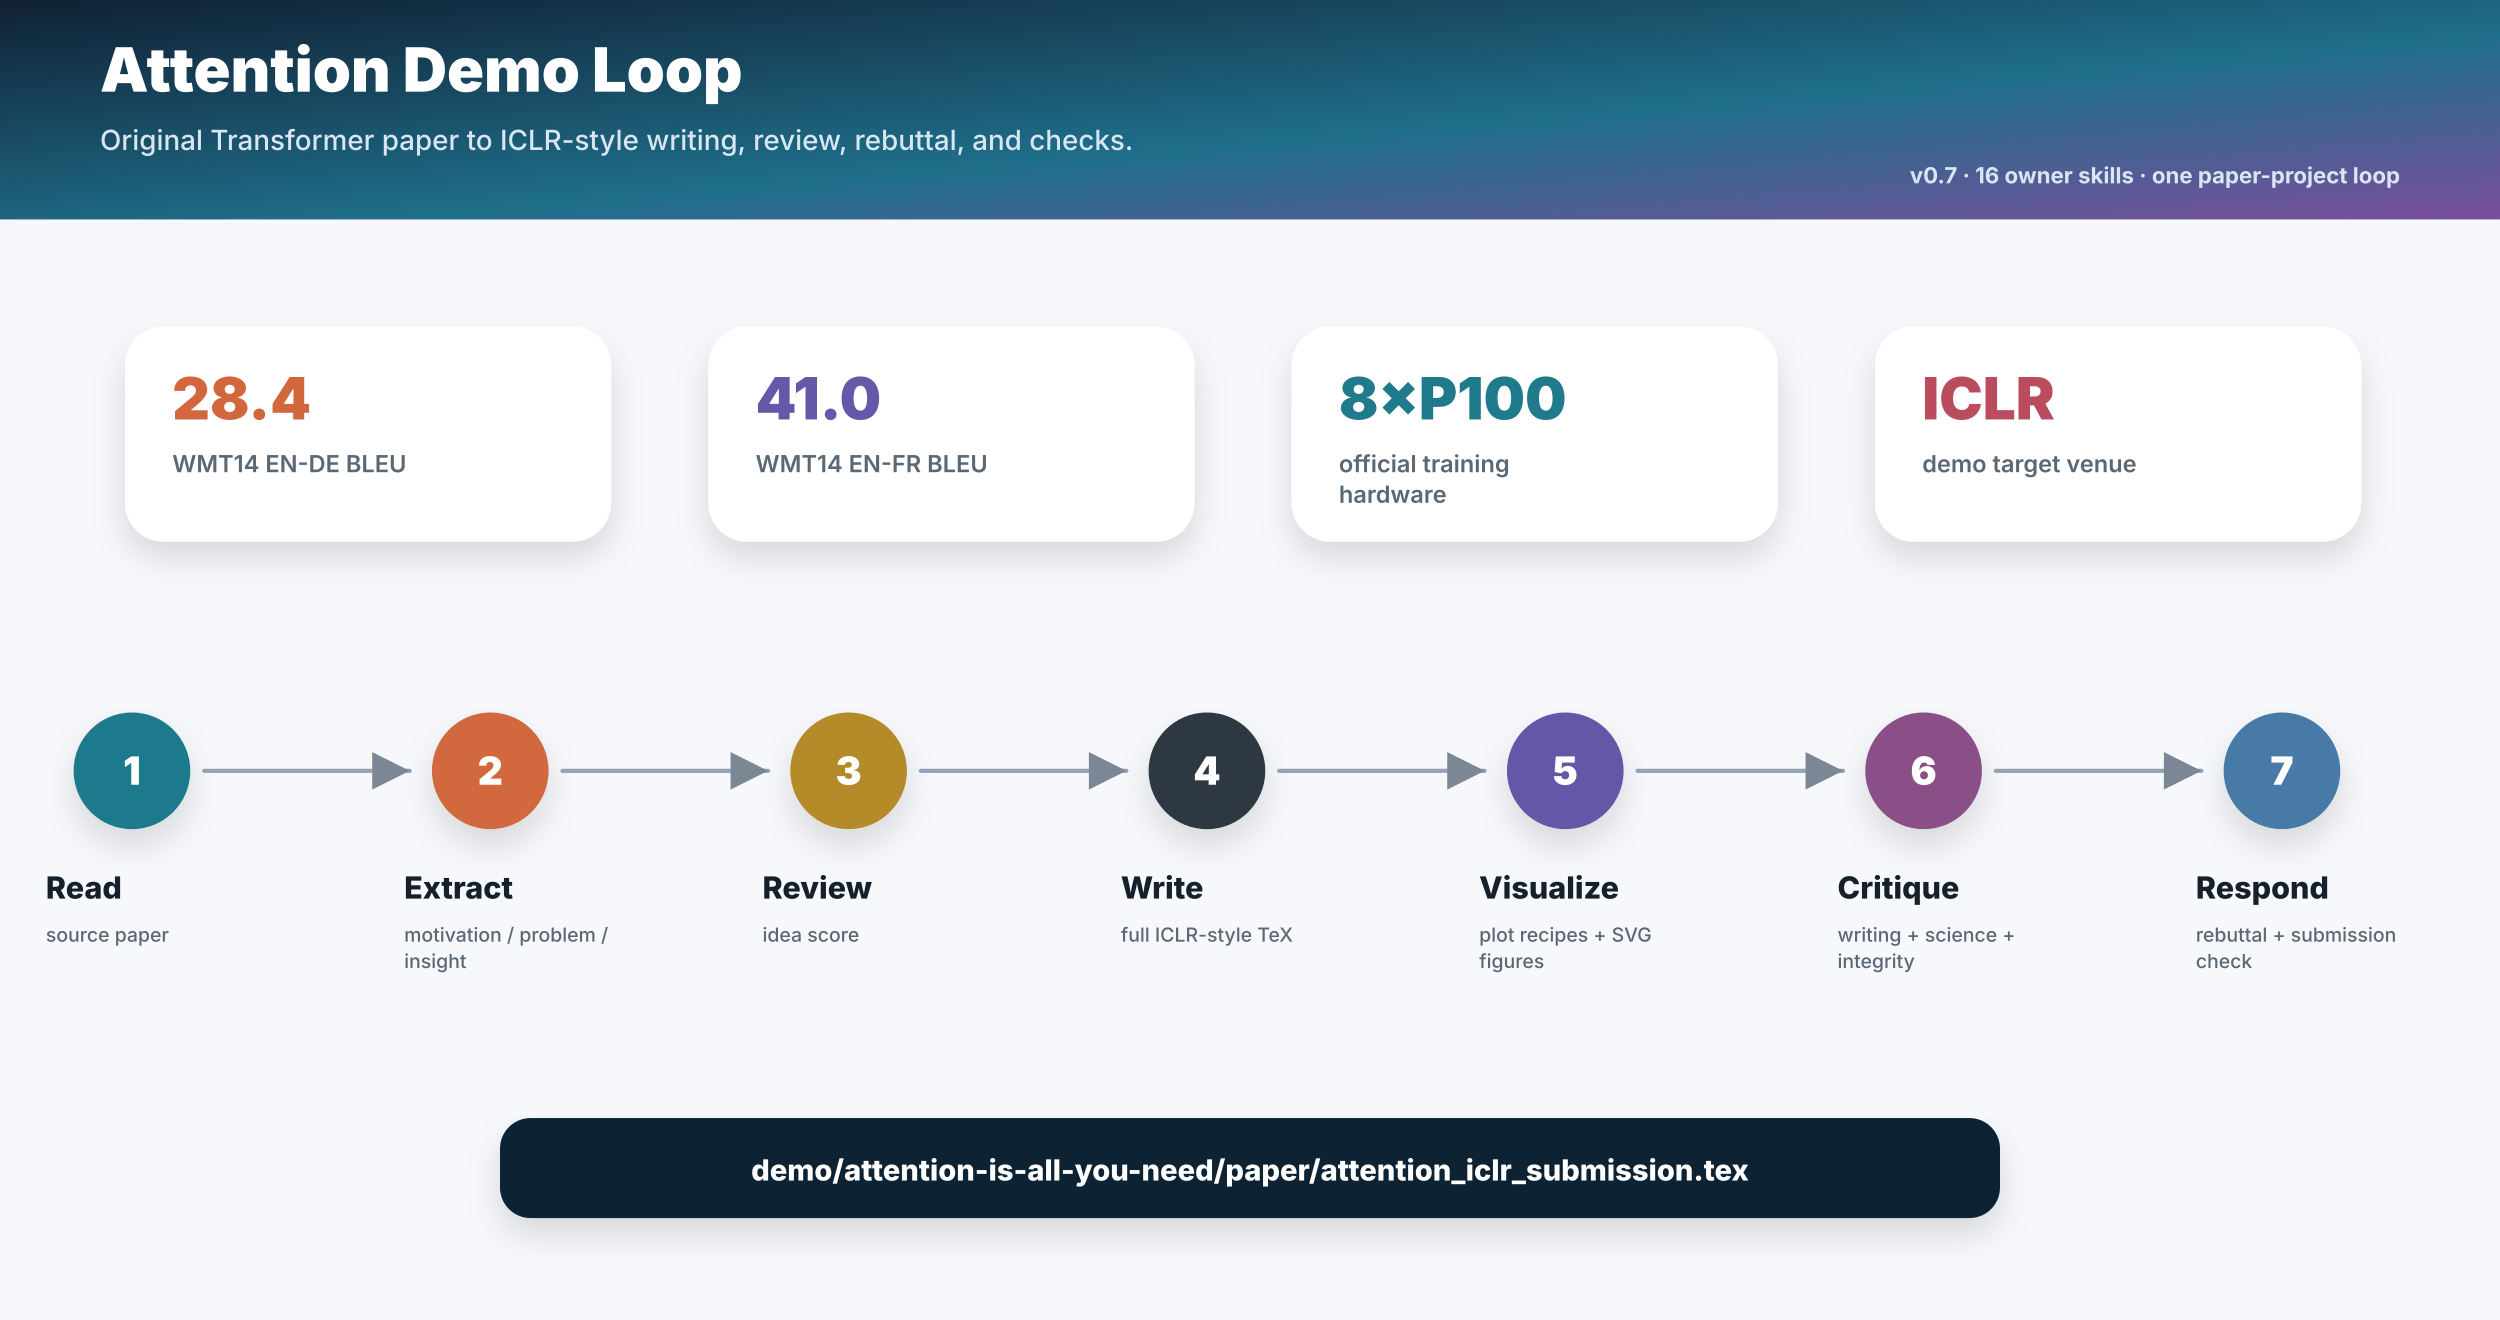
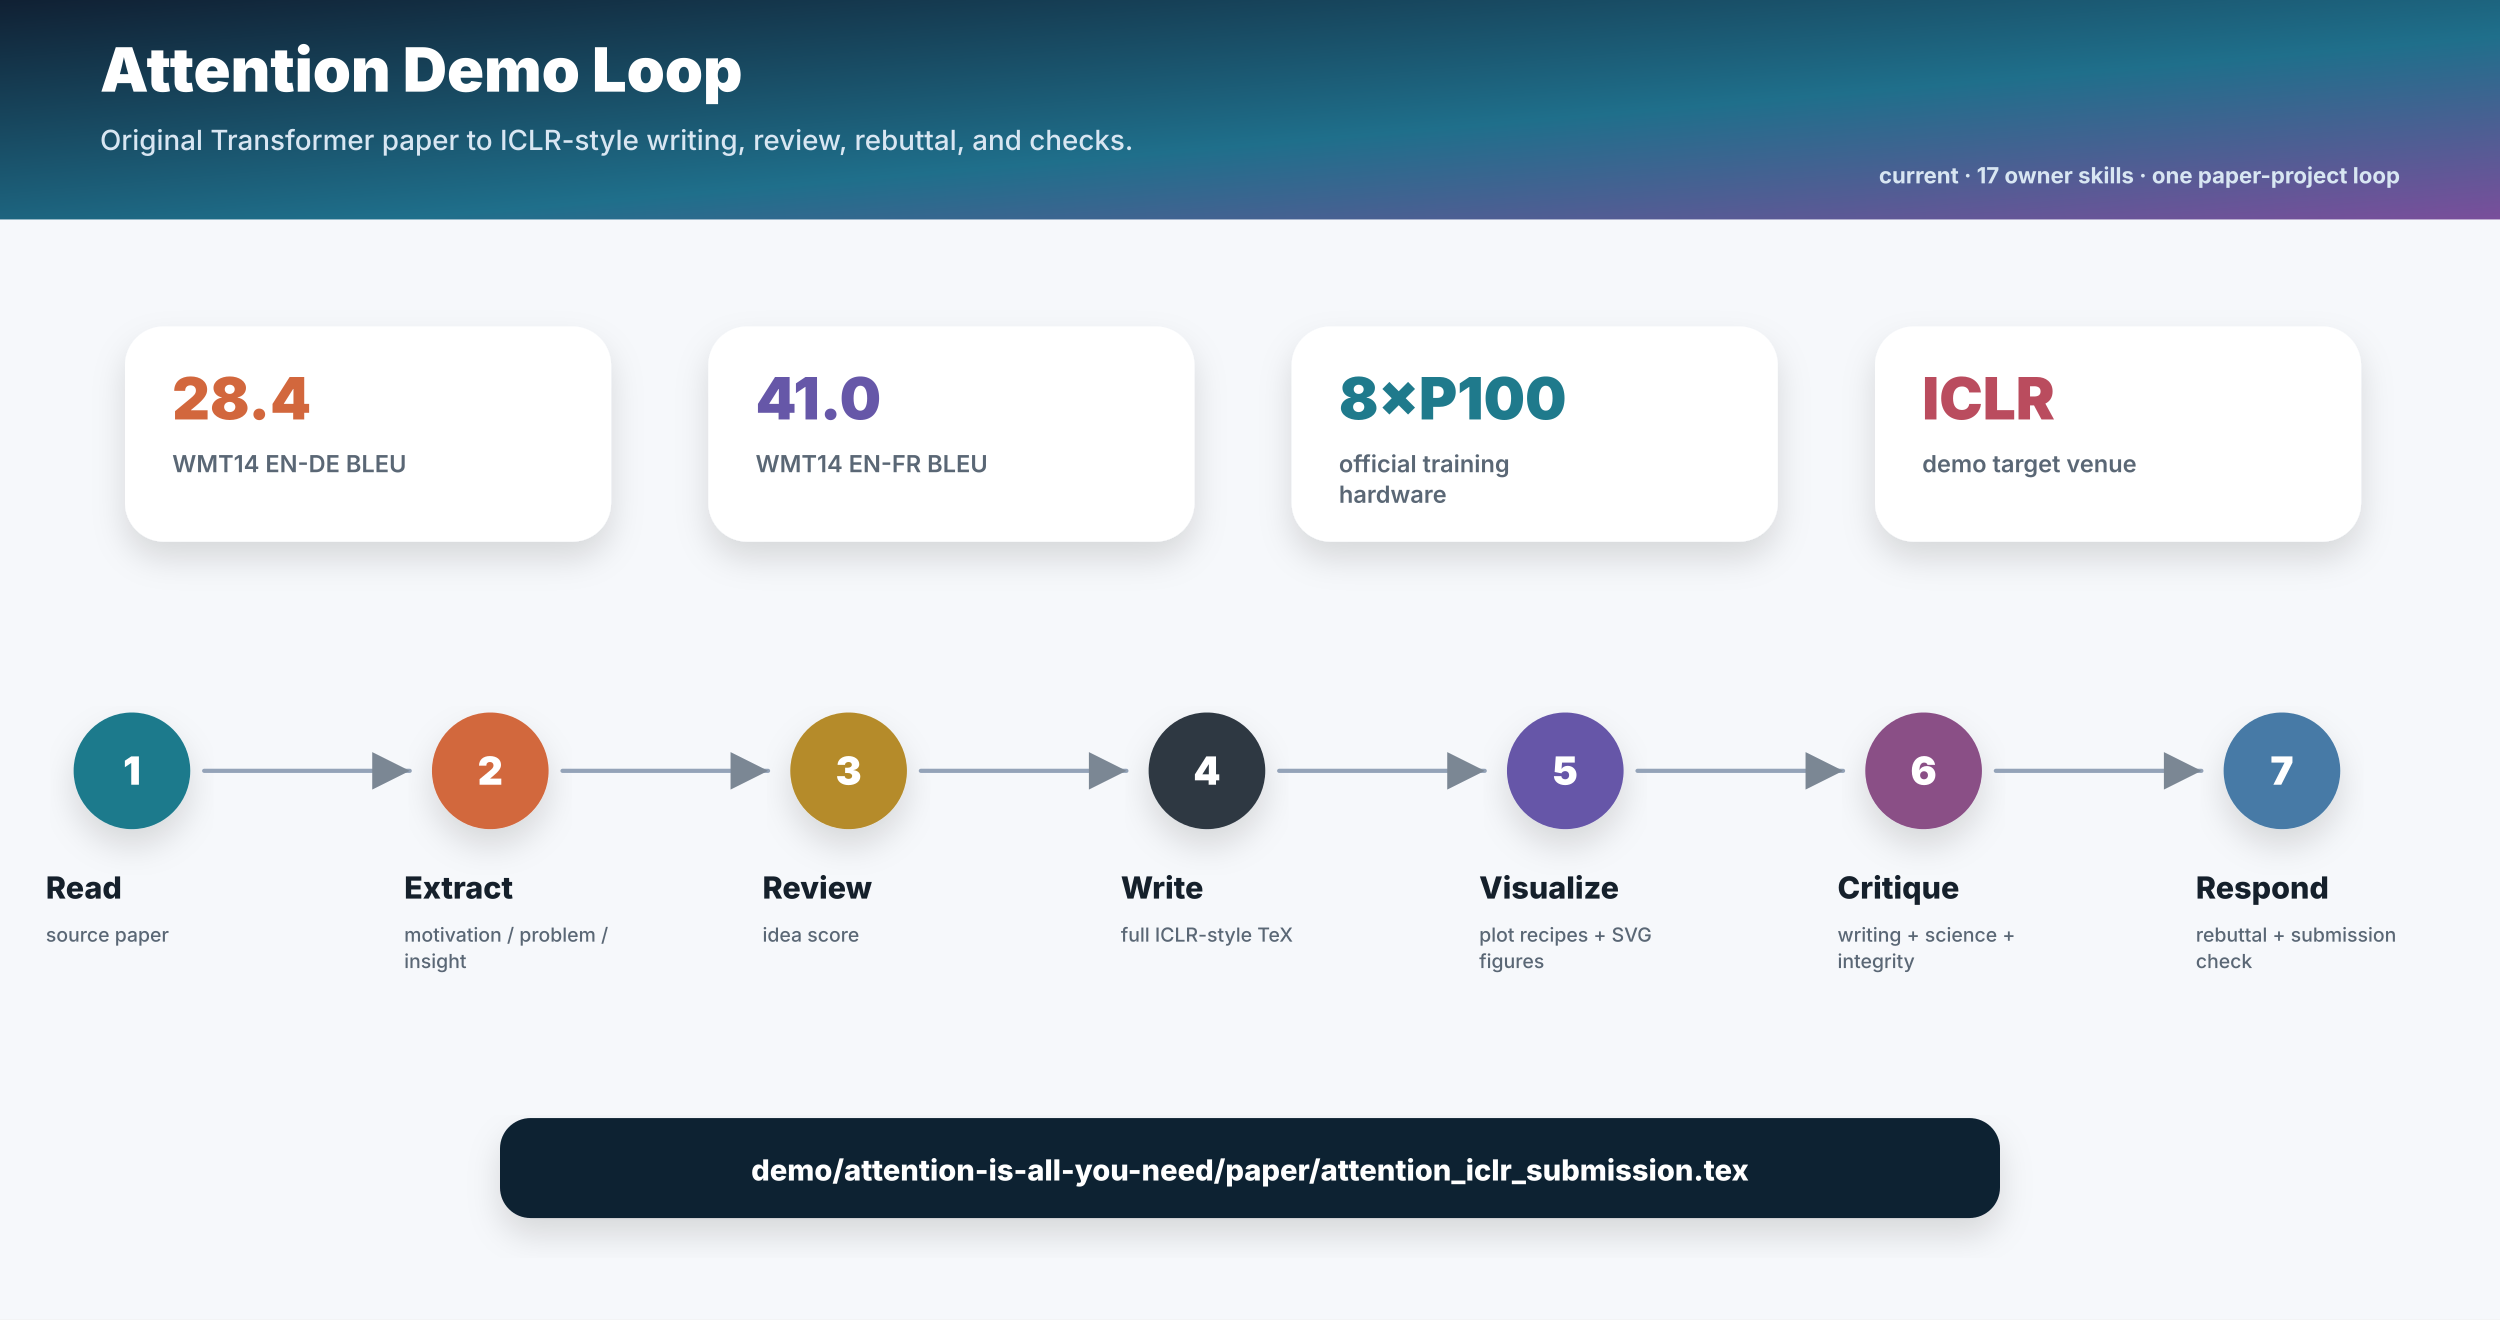
<svg xmlns="http://www.w3.org/2000/svg" width="1800" height="950" viewBox="0 0 1800 950">
  <defs>
    <linearGradient id="header" x1="0" y1="0" x2="1" y2="1">
      <stop offset="0" stop-color="#102033" />
      <stop offset="0.58" stop-color="#1F6F8B" />
      <stop offset="1" stop-color="#7A4E9B" />
    </linearGradient>
    <filter id="shadow" x="-20%" y="-20%" width="140%" height="160%">
      <feDropShadow dx="0" dy="12" stdDeviation="12" flood-color="#0B1826" flood-opacity="0.13" />
    </filter>
    <marker id="arrow" markerWidth="13" markerHeight="13" refX="11" refY="6.5" orient="auto">
      <path d="M2,2 L11,6.5 L2,11 Z" fill="#7B8794" />
    </marker>
  </defs>
  <style>text{font-family:Inter, Segoe UI, Arial, sans-serif;dominant-baseline:auto} .mono{font-family:Consolas,Menlo,monospace}</style>
  <rect x="0" y="0" width="1800" height="950" rx="0" fill="#F6F8FB" stroke="none" stroke-width="2" />
  <rect x="0" y="0" width="1800" height="158" rx="0" fill="url(#header)" stroke="none" stroke-width="2" />
  <text x="72" y="66" font-size="44" font-weight="850" fill="#FFFFFF" text-anchor="start">Attention Demo Loop</text>
  <text x="72" y="108" font-size="20" font-weight="500" fill="#D8E6F2" text-anchor="start">Original Transformer paper to ICLR-style writing, review, rebuttal, and checks.</text>
-   <text x="1728" y="132" font-size="16" font-weight="650" fill="#D8E6F2" text-anchor="end">v0.7 · 16 owner skills · one paper-project loop</text>
+   <text x="1728" y="132" font-size="16" font-weight="650" fill="#D8E6F2" text-anchor="end">current · 17 owner skills · one paper-project loop</text>
  <rect x="90" y="235" width="350" height="155" rx="28" fill="#FFFFFF" stroke="none" stroke-width="2" filter="url(#shadow)" />
  <text x="124" y="302" font-size="42" font-weight="860" fill="#D2673D" text-anchor="start">28.4</text>
  <text x="124" y="340" font-size="17" font-weight="560" fill="#5A6775" text-anchor="start">WMT14 EN-DE BLEU</text>
  <rect x="510" y="235" width="350" height="155" rx="28" fill="#FFFFFF" stroke="none" stroke-width="2" filter="url(#shadow)" />
  <text x="544" y="302" font-size="42" font-weight="860" fill="#6657A8" text-anchor="start">41.0</text>
  <text x="544" y="340" font-size="17" font-weight="560" fill="#5A6775" text-anchor="start">WMT14 EN-FR BLEU</text>
  <rect x="930" y="235" width="350" height="155" rx="28" fill="#FFFFFF" stroke="none" stroke-width="2" filter="url(#shadow)" />
  <text x="964" y="302" font-size="42" font-weight="860" fill="#1F7A8C" text-anchor="start">8×P100</text>
  <text x="964" y="340" font-size="17" font-weight="560" fill="#5A6775" text-anchor="start">official training</text>
  <text x="964" y="362" font-size="17" font-weight="560" fill="#5A6775" text-anchor="start">hardware</text>
  <rect x="1350" y="235" width="350" height="155" rx="28" fill="#FFFFFF" stroke="none" stroke-width="2" filter="url(#shadow)" />
  <text x="1384" y="302" font-size="42" font-weight="860" fill="#BA4C5E" text-anchor="start">ICLR</text>
  <text x="1384" y="340" font-size="17" font-weight="560" fill="#5A6775" text-anchor="start">demo target venue</text>
  <circle cx="95" cy="555" r="42" fill="#1F7A8C" filter="url(#shadow)" />
  <text x="95" y="565" font-size="28" font-weight="850" fill="#FFFFFF" text-anchor="middle">1</text>
  <text x="33" y="647" font-size="22" font-weight="820" fill="#15202B" text-anchor="start">Read</text>
  <text x="33" y="678" font-size="14" font-weight="520" fill="#5A6775" text-anchor="start">source paper</text>
  <line x1="147" y1="555" x2="295" y2="555" stroke="#94A3B8" stroke-width="3" stroke-linecap="round" marker-end="url(#arrow)" />
  <circle cx="353" cy="555" r="42" fill="#D2673D" filter="url(#shadow)" />
  <text x="353" y="565" font-size="28" font-weight="850" fill="#FFFFFF" text-anchor="middle">2</text>
  <text x="291" y="647" font-size="22" font-weight="820" fill="#15202B" text-anchor="start">Extract</text>
  <text x="291" y="678" font-size="14" font-weight="520" fill="#5A6775" text-anchor="start">motivation / problem /</text>
  <text x="291" y="697" font-size="14" font-weight="520" fill="#5A6775" text-anchor="start">insight</text>
  <line x1="405" y1="555" x2="553" y2="555" stroke="#94A3B8" stroke-width="3" stroke-linecap="round" marker-end="url(#arrow)" />
  <circle cx="611" cy="555" r="42" fill="#B58B2A" filter="url(#shadow)" />
  <text x="611" y="565" font-size="28" font-weight="850" fill="#FFFFFF" text-anchor="middle">3</text>
  <text x="549" y="647" font-size="22" font-weight="820" fill="#15202B" text-anchor="start">Review</text>
  <text x="549" y="678" font-size="14" font-weight="520" fill="#5A6775" text-anchor="start">idea score</text>
  <line x1="663" y1="555" x2="811" y2="555" stroke="#94A3B8" stroke-width="3" stroke-linecap="round" marker-end="url(#arrow)" />
  <circle cx="869" cy="555" r="42" fill="#2D3742" filter="url(#shadow)" />
  <text x="869" y="565" font-size="28" font-weight="850" fill="#FFFFFF" text-anchor="middle">4</text>
  <text x="807" y="647" font-size="22" font-weight="820" fill="#15202B" text-anchor="start">Write</text>
  <text x="807" y="678" font-size="14" font-weight="520" fill="#5A6775" text-anchor="start">full ICLR-style TeX</text>
  <line x1="921" y1="555" x2="1069" y2="555" stroke="#94A3B8" stroke-width="3" stroke-linecap="round" marker-end="url(#arrow)" />
  <circle cx="1127" cy="555" r="42" fill="#6657A8" filter="url(#shadow)" />
  <text x="1127" y="565" font-size="28" font-weight="850" fill="#FFFFFF" text-anchor="middle">5</text>
  <text x="1065" y="647" font-size="22" font-weight="820" fill="#15202B" text-anchor="start">Visualize</text>
  <text x="1065" y="678" font-size="14" font-weight="520" fill="#5A6775" text-anchor="start">plot recipes + SVG</text>
  <text x="1065" y="697" font-size="14" font-weight="520" fill="#5A6775" text-anchor="start">figures</text>
  <line x1="1179" y1="555" x2="1327" y2="555" stroke="#94A3B8" stroke-width="3" stroke-linecap="round" marker-end="url(#arrow)" />
  <circle cx="1385" cy="555" r="42" fill="#8A4F86" filter="url(#shadow)" />
  <text x="1385" y="565" font-size="28" font-weight="850" fill="#FFFFFF" text-anchor="middle">6</text>
  <text x="1323" y="647" font-size="22" font-weight="820" fill="#15202B" text-anchor="start">Critique</text>
  <text x="1323" y="678" font-size="14" font-weight="520" fill="#5A6775" text-anchor="start">writing + science +</text>
  <text x="1323" y="697" font-size="14" font-weight="520" fill="#5A6775" text-anchor="start">integrity</text>
  <line x1="1437" y1="555" x2="1585" y2="555" stroke="#94A3B8" stroke-width="3" stroke-linecap="round" marker-end="url(#arrow)" />
  <circle cx="1643" cy="555" r="42" fill="#477AA6" filter="url(#shadow)" />
  <text x="1643" y="565" font-size="28" font-weight="850" fill="#FFFFFF" text-anchor="middle">7</text>
  <text x="1581" y="647" font-size="22" font-weight="820" fill="#15202B" text-anchor="start">Respond</text>
  <text x="1581" y="678" font-size="14" font-weight="520" fill="#5A6775" text-anchor="start">rebuttal + submission</text>
  <text x="1581" y="697" font-size="14" font-weight="520" fill="#5A6775" text-anchor="start">check</text>
  <rect x="360" y="805" width="1080" height="72" rx="22" fill="#102033" stroke="none" stroke-width="2" filter="url(#shadow)" />
  <text x="900" y="850" font-size="21" font-weight="780" fill="#FFFFFF" text-anchor="middle">demo/attention-is-all-you-need/paper/attention_iclr_submission.tex</text>
</svg>
